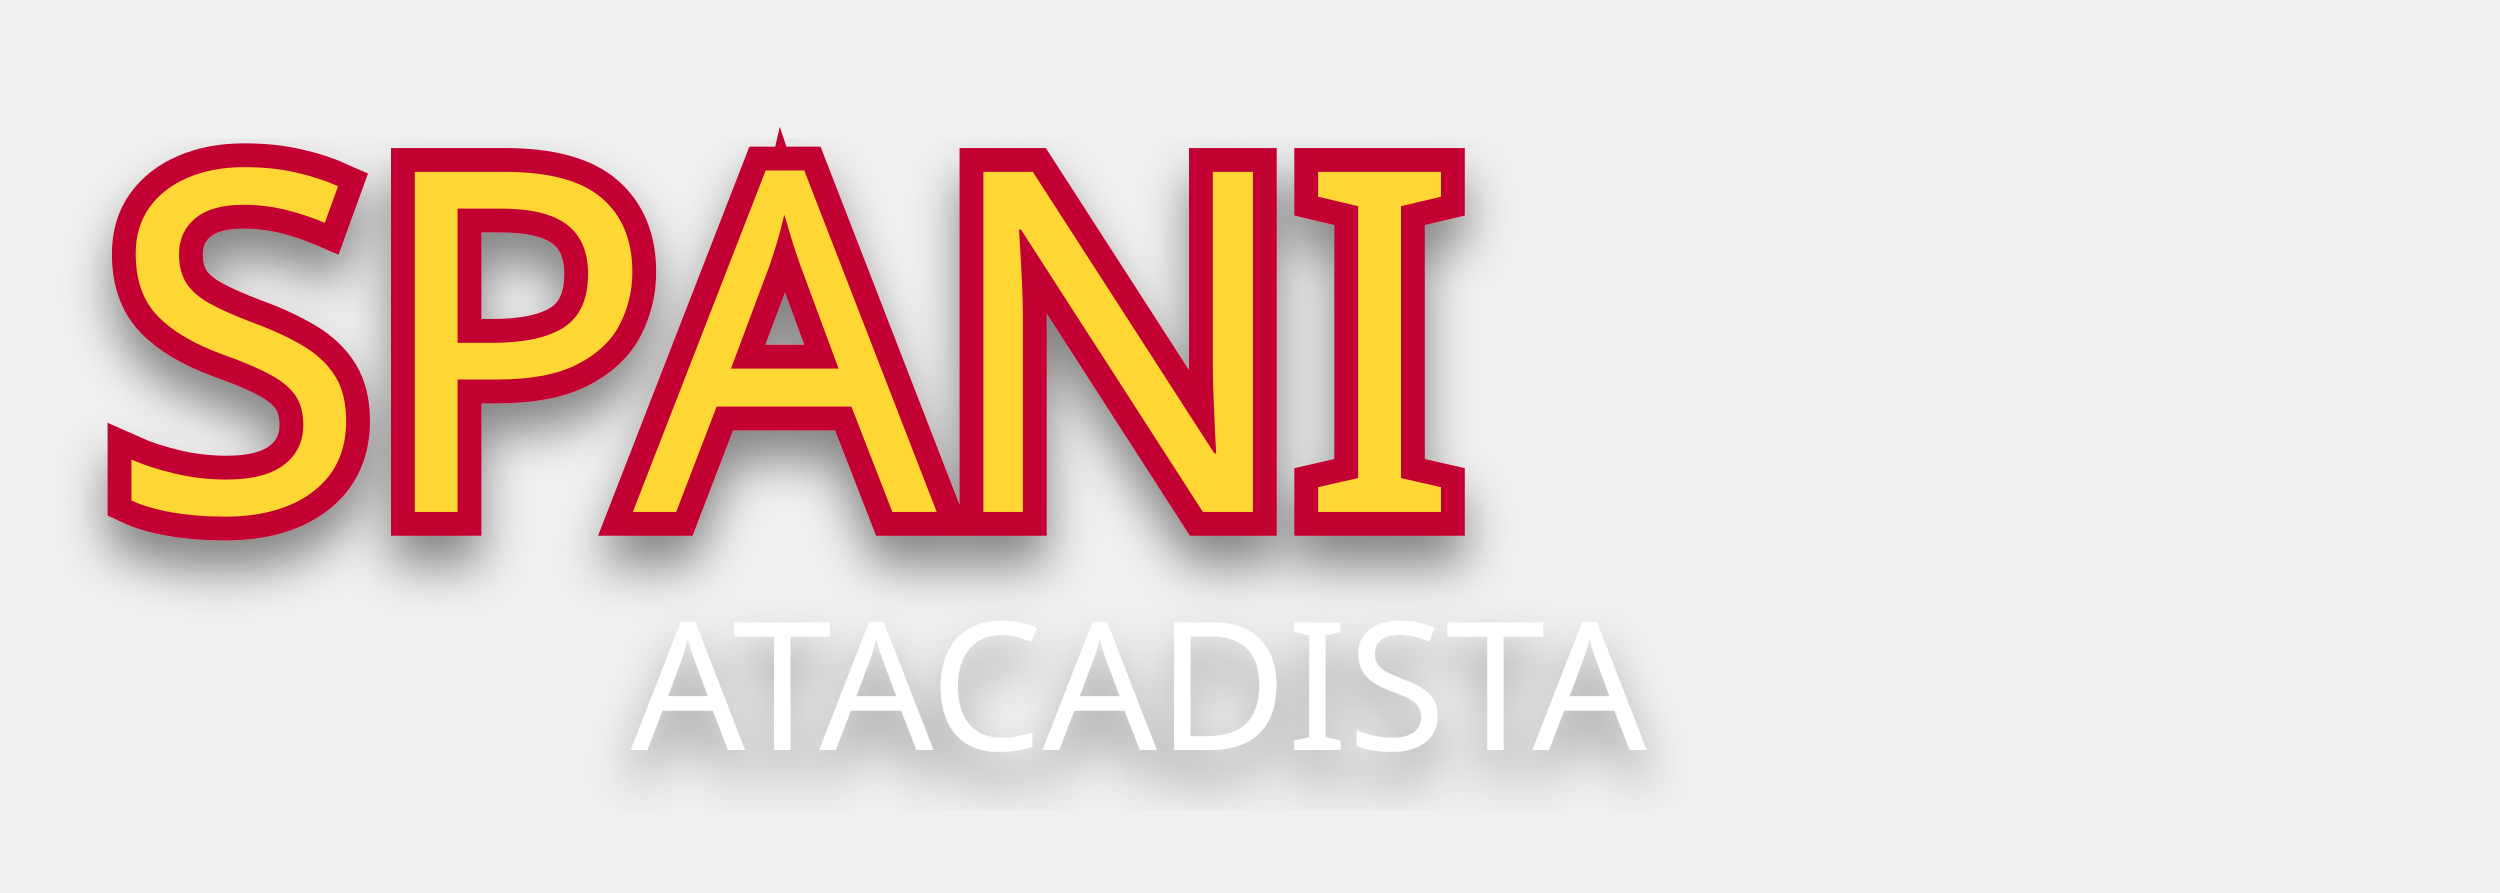
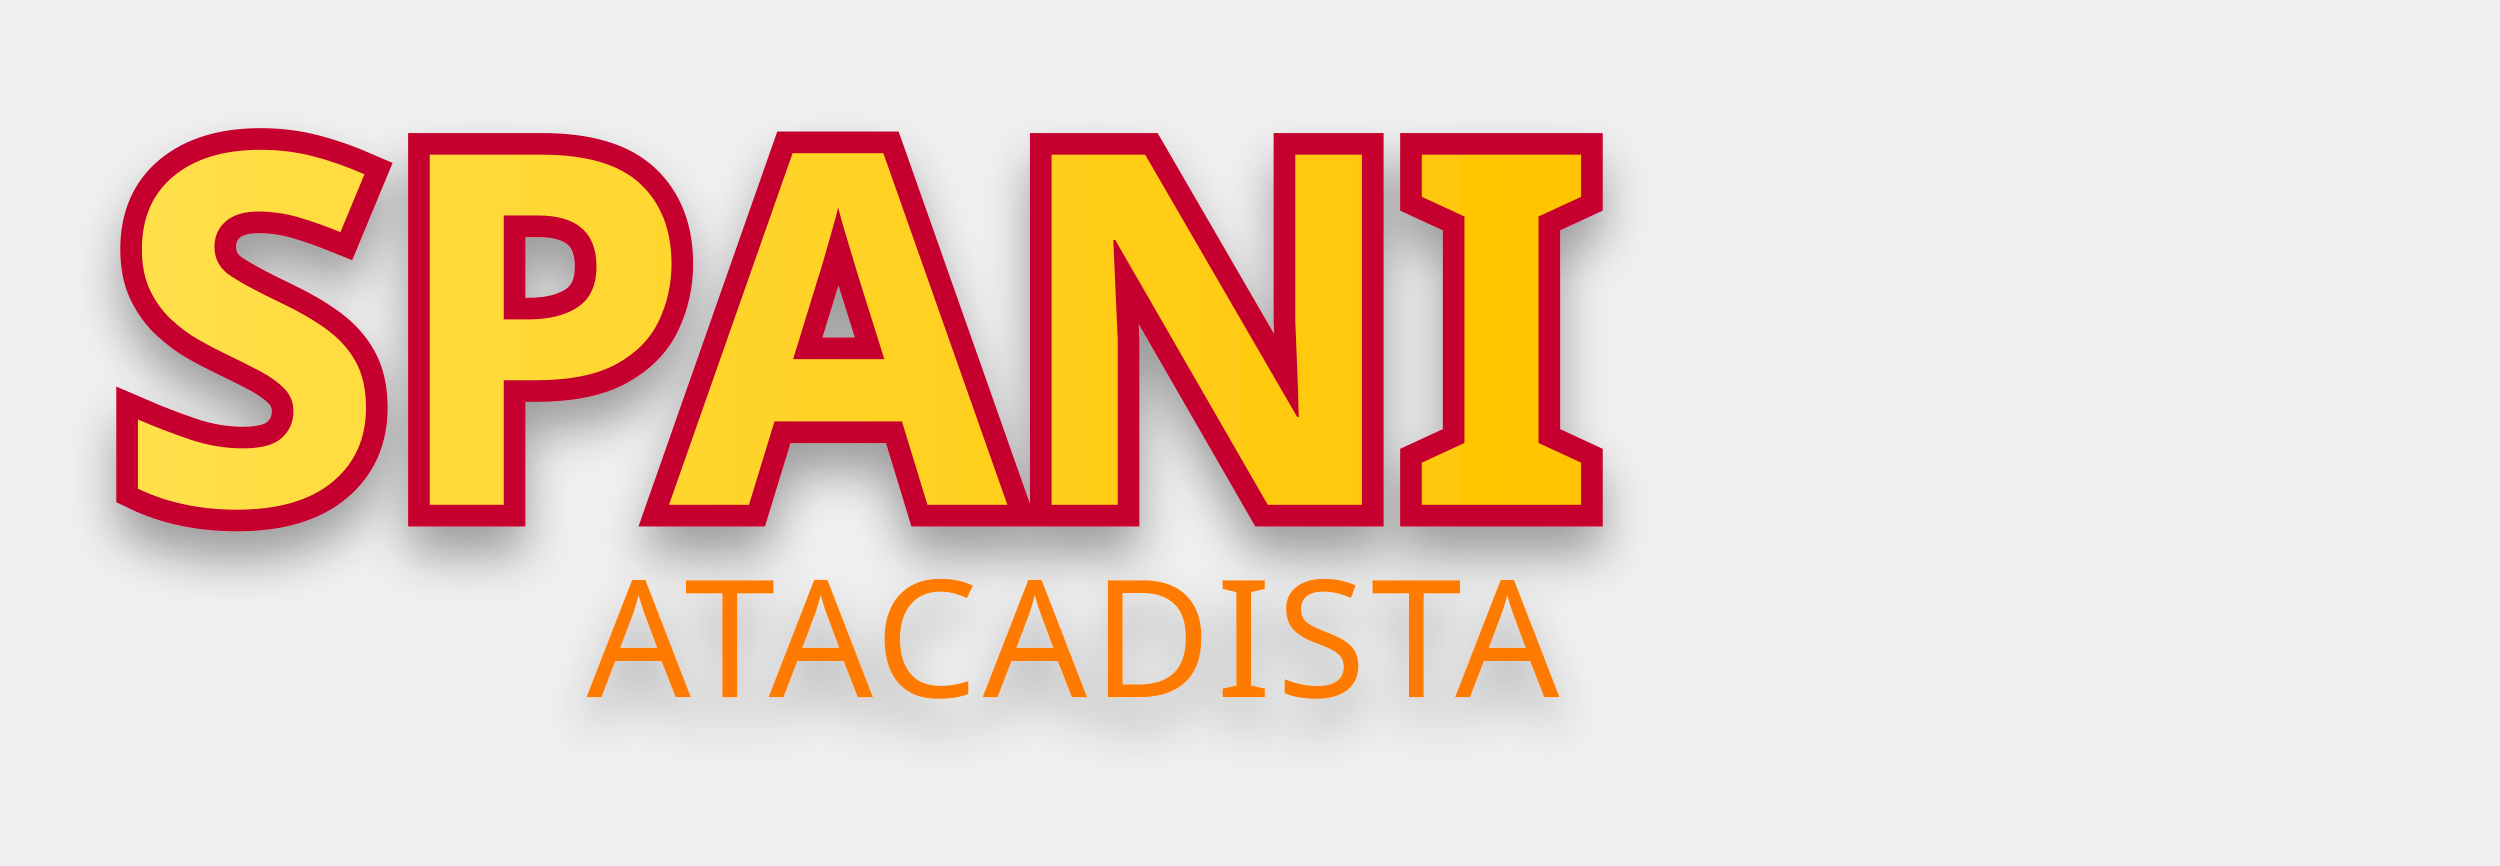
- <svg xmlns="http://www.w3.org/2000/svg" viewBox="0 0 420 150">
+ <svg xmlns="http://www.w3.org/2000/svg" viewBox="0 0 520 180">
  <defs>
-     <filter id="s">
-       <feDropShadow dx="0" dy="5" stdDeviation="4" flood-color="#000" flood-opacity=".45" />
+     <linearGradient id="y" x1="0" x2="1">
+       <stop offset="0" stop-color="#ffe04a" />
+       <stop offset="1" stop-color="#ffc400" />
+     </linearGradient>
+     <filter id="s" x="-20%" y="-20%" width="140%" height="140%">
+       <feDropShadow dx="0" dy="6" stdDeviation="5" flood-color="#000" flood-opacity=".35" />
    </filter>
  </defs>
  <g filter="url(#s)">
-     <text x="18" y="86" font-family="Arial Black, Impact, sans-serif" font-size="80" fill="#ffd735" stroke="#c30032" stroke-width="8" paint-order="stroke">SPANI</text>
-     <text x="106" y="126" font-family="Arial Black, Impact, sans-serif" font-size="30" fill="#fff">ATACADISTA</text>
+     <text x="24" y="105" font-family="Arial Black, Impact, sans-serif" font-size="102" font-weight="900" fill="url(#y)" stroke="#c5002f" stroke-width="9" paint-order="stroke">SPANI</text>
+     <text x="122" y="145" font-family="Arial Black, Impact, sans-serif" font-size="34" fill="#ff7a00" letter-spacing="1">ATACADISTA</text>
  </g>
</svg>
